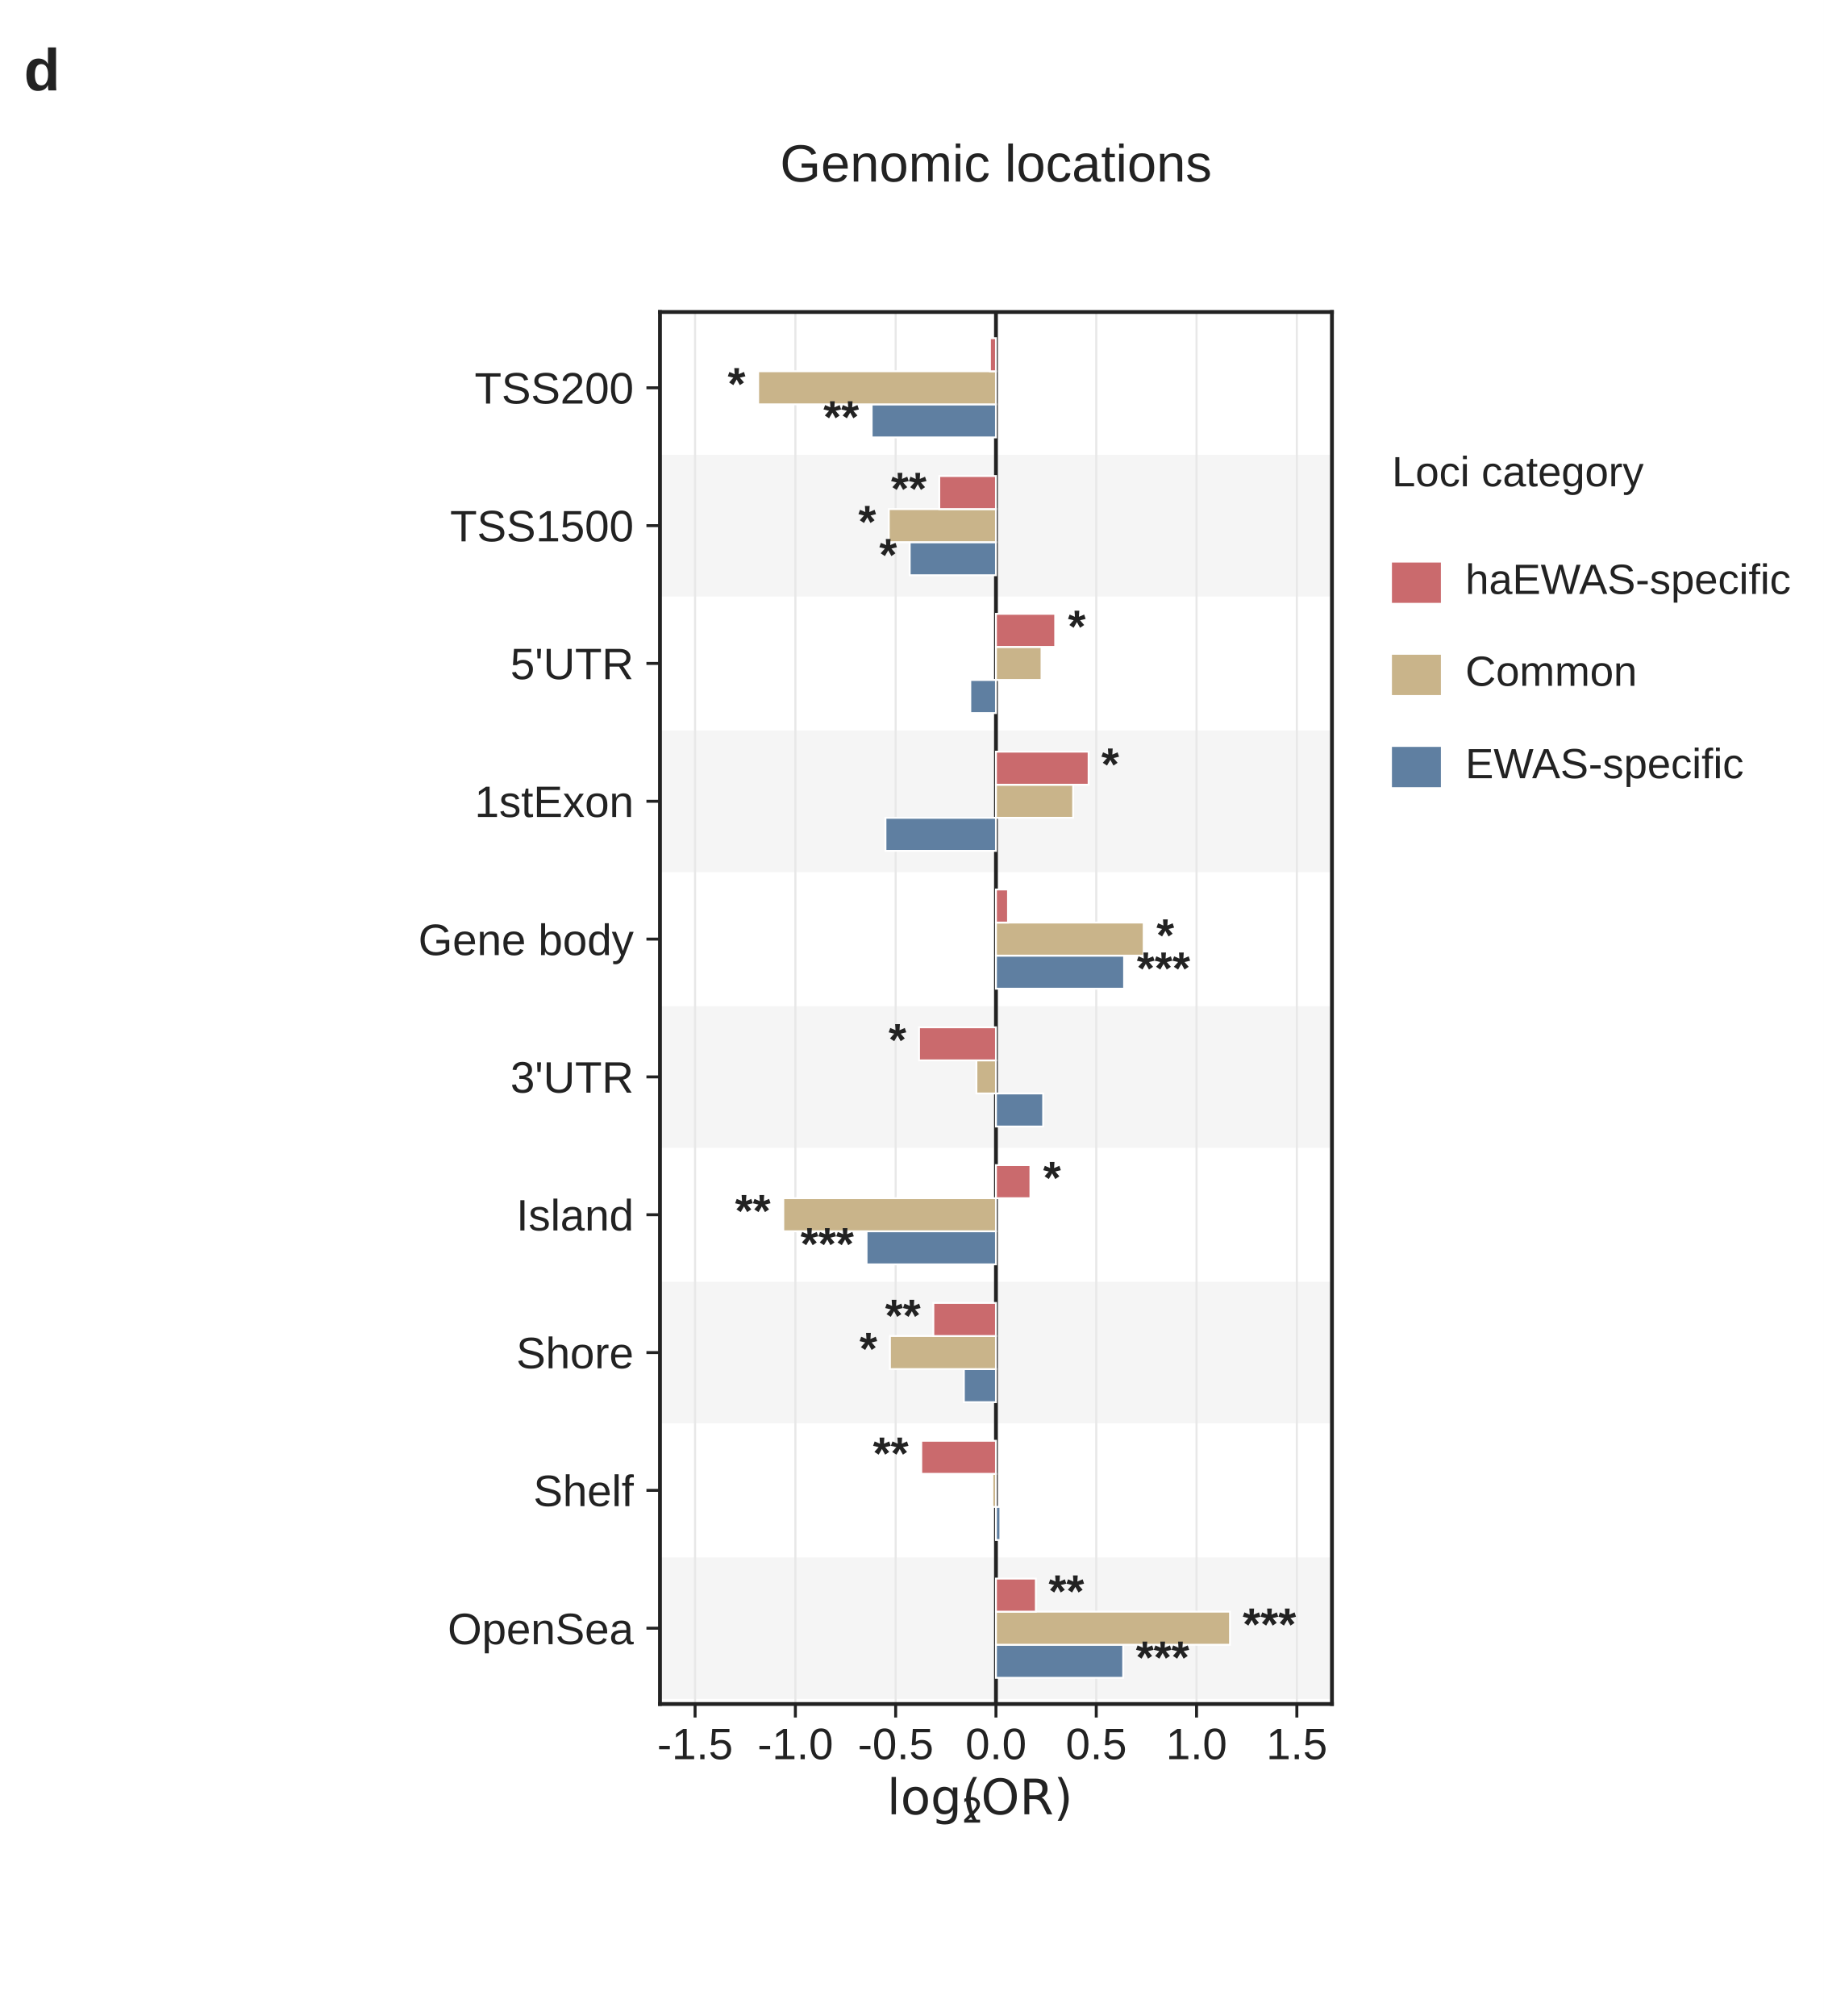
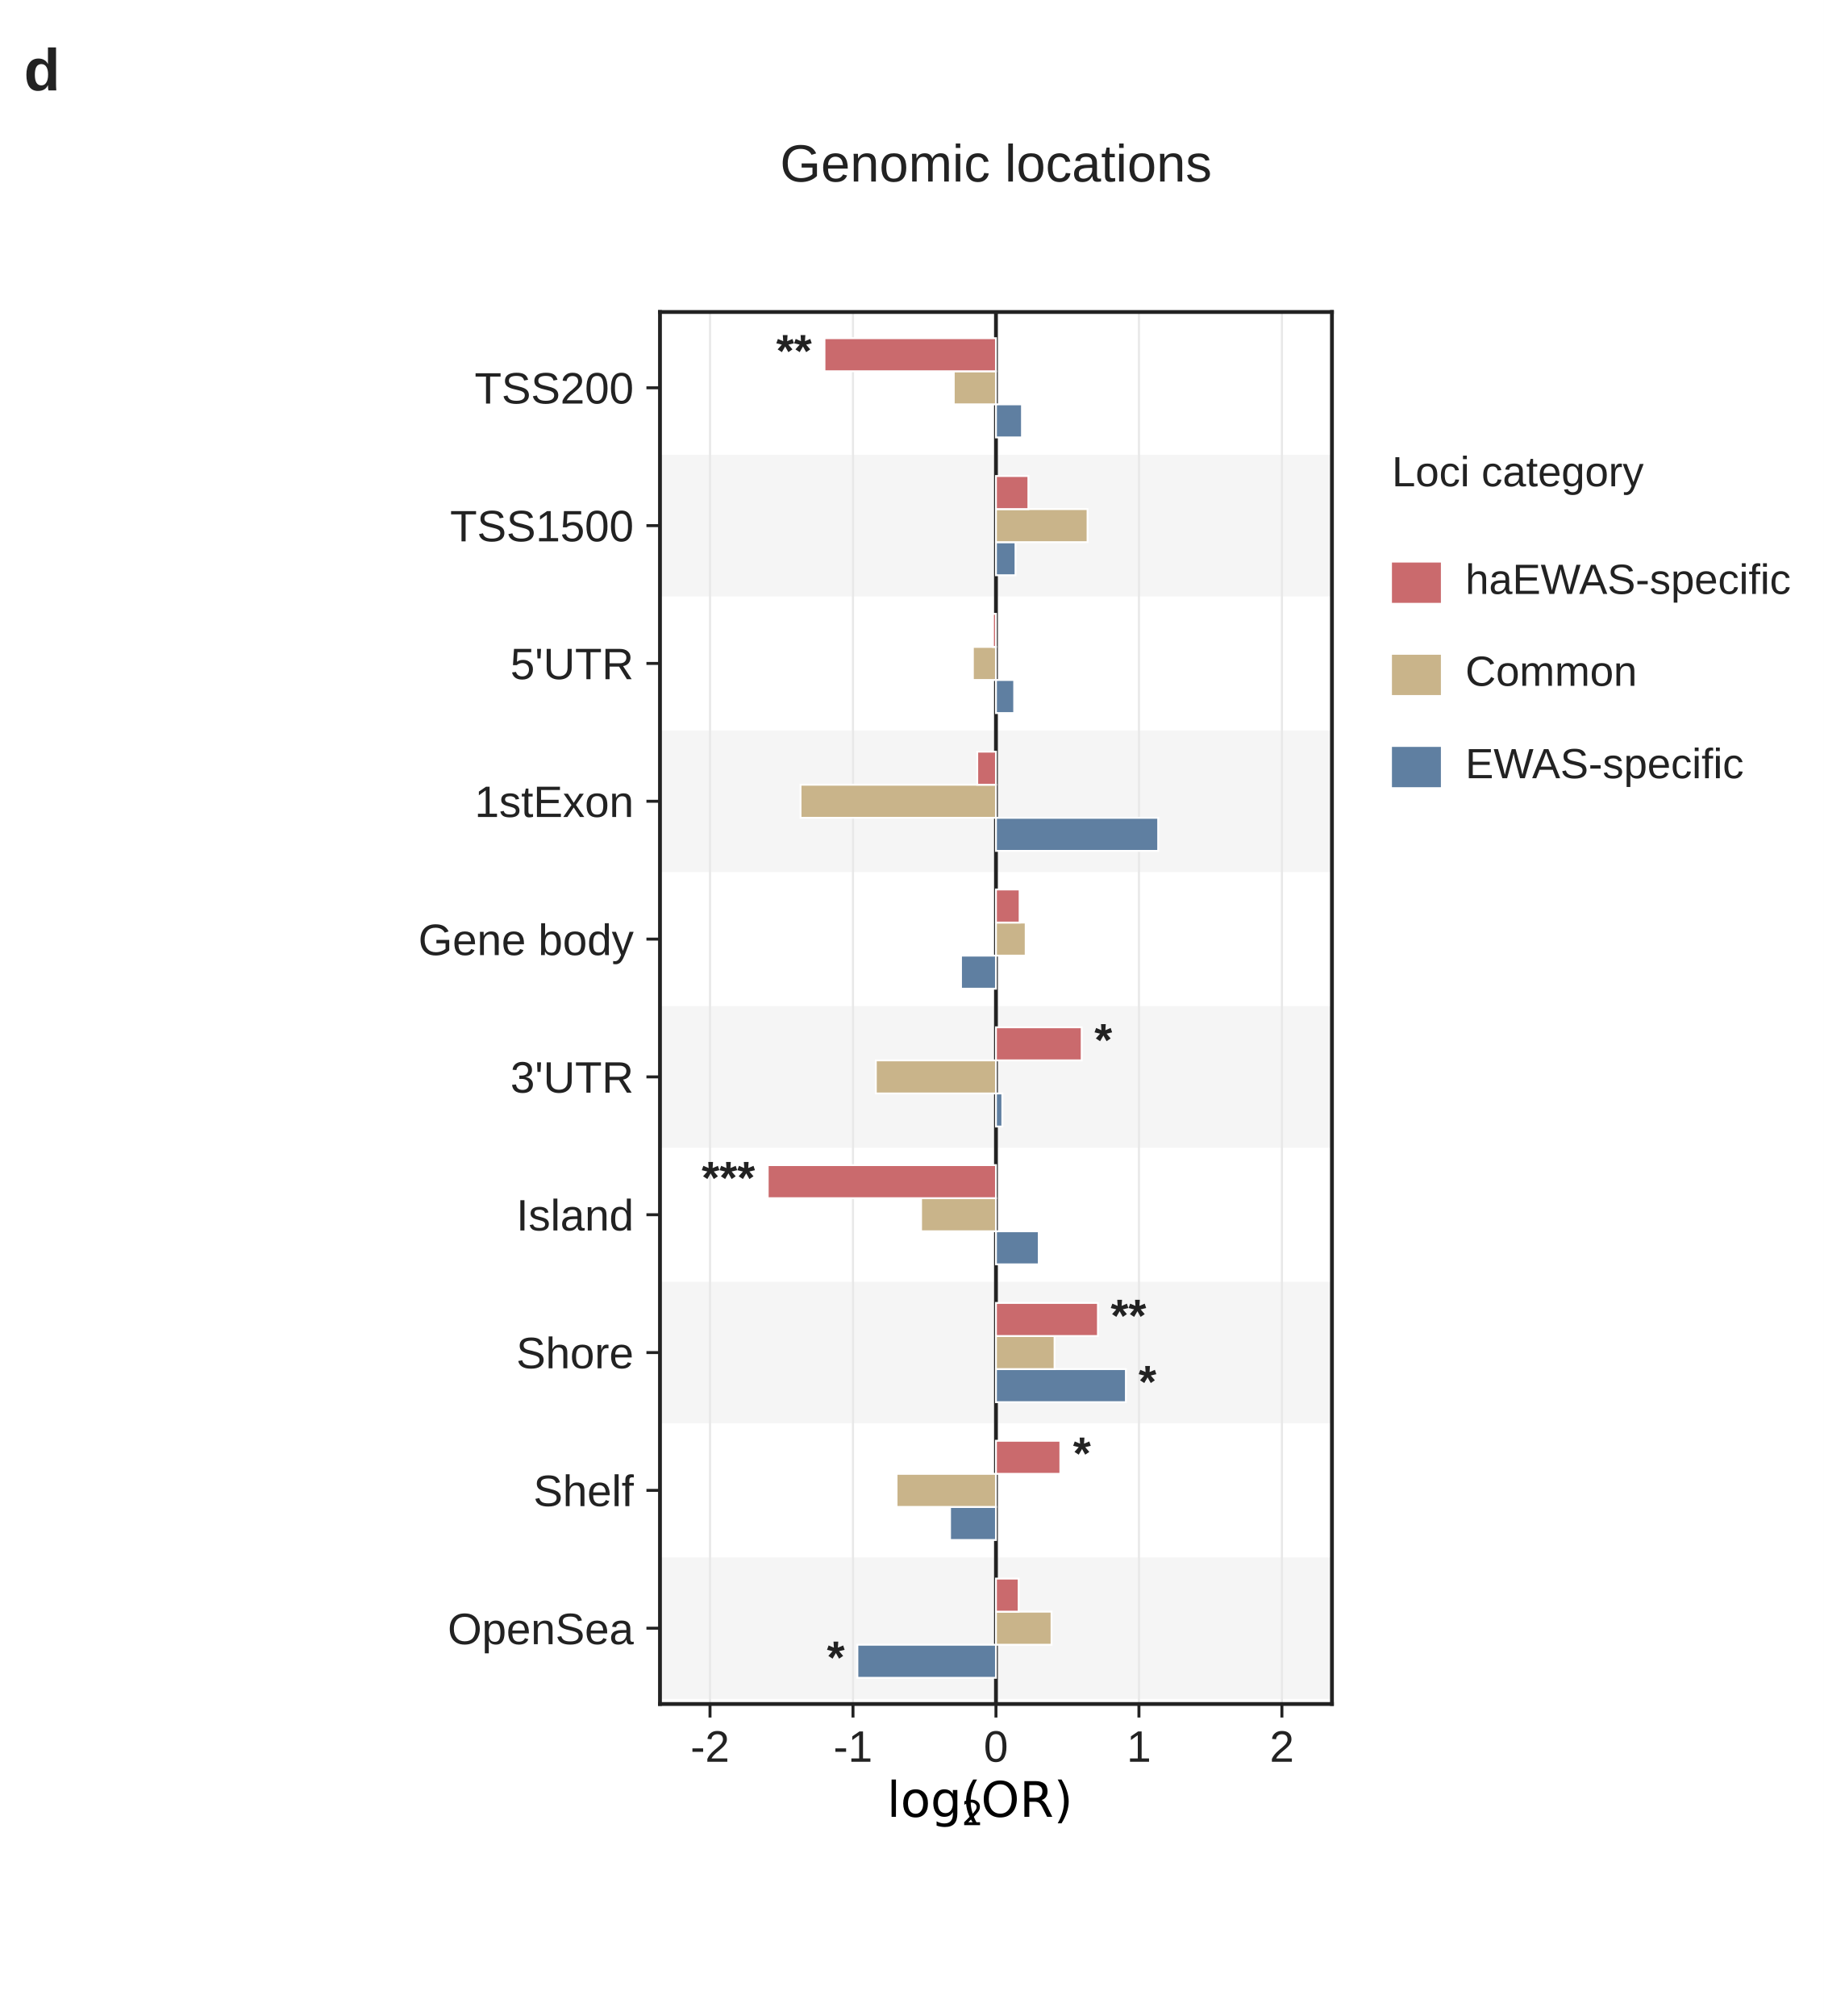
<svg xmlns="http://www.w3.org/2000/svg" xmlns:xlink="http://www.w3.org/1999/xlink" width="215.433pt" height="238.11pt" viewBox="0 0 215.433 238.11" version="1.1">
  <defs>
    <style type="text/css">*{stroke-linejoin: round; stroke-linecap: butt}</style>
  </defs>
  <g id="figure_1">
    <g id="patch_1">
      <path d="M 0 238.11  L 215.433 238.11  L 215.433 0  L 0 0  z " style="fill: #ffffff" />
    </g>
    <g id="axes_1">
      <g id="patch_2">
        <path d="M 77.953 201.26  L 157.323 201.26  L 157.323 36.85  L 77.953 36.85  z " style="fill: #ffffff" />
      </g>
      <g id="patch_3">
-         <path d="M 77.953 200.446  L 77.953 184.168  L 157.323 184.168  L 157.323 200.446  z " clip-path="url(#pc305885a13)" style="fill: #f5f5f5; stroke: #f5f5f5; stroke-width: 0.45; stroke-linejoin: miter" />
+         <path d="M 77.953 200.446  L 77.953 184.168  L 157.323 184.168  L 157.323 200.446  z " clip-path="url(#pab7e3acf5b)" style="fill: #f5f5f5; stroke: #f5f5f5; stroke-width: 0.45; stroke-linejoin: miter" />
      </g>
      <g id="patch_4">
-         <path d="M 77.953 167.89  L 77.953 151.611  L 157.323 151.611  L 157.323 167.89  z " clip-path="url(#pc305885a13)" style="fill: #f5f5f5; stroke: #f5f5f5; stroke-width: 0.45; stroke-linejoin: miter" />
+         <path d="M 77.953 167.89  L 77.953 151.611  L 157.323 151.611  L 157.323 167.89  z " clip-path="url(#pab7e3acf5b)" style="fill: #f5f5f5; stroke: #f5f5f5; stroke-width: 0.45; stroke-linejoin: miter" />
      </g>
      <g id="patch_5">
-         <path d="M 77.953 135.333  L 77.953 119.055  L 157.323 119.055  L 157.323 135.333  z " clip-path="url(#pc305885a13)" style="fill: #f5f5f5; stroke: #f5f5f5; stroke-width: 0.45; stroke-linejoin: miter" />
+         <path d="M 77.953 135.333  L 77.953 119.055  L 157.323 119.055  L 157.323 135.333  z " clip-path="url(#pab7e3acf5b)" style="fill: #f5f5f5; stroke: #f5f5f5; stroke-width: 0.45; stroke-linejoin: miter" />
      </g>
      <g id="patch_6">
-         <path d="M 77.953 102.777  L 77.953 86.499  L 157.323 86.499  L 157.323 102.777  z " clip-path="url(#pc305885a13)" style="fill: #f5f5f5; stroke: #f5f5f5; stroke-width: 0.45; stroke-linejoin: miter" />
+         <path d="M 77.953 102.777  L 77.953 86.499  L 157.323 86.499  L 157.323 102.777  z " clip-path="url(#pab7e3acf5b)" style="fill: #f5f5f5; stroke: #f5f5f5; stroke-width: 0.45; stroke-linejoin: miter" />
      </g>
      <g id="patch_7">
-         <path d="M 77.953 70.221  L 77.953 53.942  L 157.323 53.942  L 157.323 70.221  z " clip-path="url(#pc305885a13)" style="fill: #f5f5f5; stroke: #f5f5f5; stroke-width: 0.45; stroke-linejoin: miter" />
+         <path d="M 77.953 70.221  L 77.953 53.942  L 157.323 53.942  L 157.323 70.221  z " clip-path="url(#pab7e3acf5b)" style="fill: #f5f5f5; stroke: #f5f5f5; stroke-width: 0.45; stroke-linejoin: miter" />
      </g>
      <g id="matplotlib.axis_1">
        <g id="xtick_1">
          <g id="line2d_1">
-             <path d="M 82.099 201.26  L 82.099 36.85  " clip-path="url(#pc305885a13)" style="fill: none; stroke: #e8e8e8; stroke-width: 0.25; stroke-linecap: square" />
+             <path d="M 83.863 201.26  L 83.863 36.85  " clip-path="url(#pab7e3acf5b)" style="fill: none; stroke: #e8e8e8; stroke-width: 0.25; stroke-linecap: square" />
          </g>
          <g id="line2d_2">
            <defs>
-               <path id="mec954d61a9" d="M 0 0  L 0 1.6  " style="stroke: #222222; stroke-width: 0.35" />
+               <path id="m171a3be897" d="M 0 0  L 0 1.6  " style="stroke: #222222; stroke-width: 0.35" />
            </defs>
            <g>
-               <use xlink:href="#mec954d61a9" x="82.099" y="201.26" style="fill: #222222; stroke: #222222; stroke-width: 0.35" />
+               <use xlink:href="#m171a3be897" x="83.863" y="201.26" style="fill: #222222; stroke: #222222; stroke-width: 0.35" />
            </g>
          </g>
          <g id="text_1">
-             <text style="fill: #222222; font: 5.2px 'Arial', 'Helvetica', 'DejaVu Sans', 'Liberation Sans', sans-serif; text-anchor: middle" x="82.099" y="207.782" transform="rotate(-0 82.09895 207.7819)">-1.5</text>
+             <text style="fill: #222222; font: 5.2px 'Arial', 'Helvetica', 'DejaVu Sans', 'Liberation Sans', sans-serif; text-anchor: middle" x="83.863" y="208.082" transform="rotate(-0 83.86329 208.0819)">-2</text>
          </g>
        </g>
        <g id="xtick_2">
          <g id="line2d_3">
-             <path d="M 93.945 201.26  L 93.945 36.85  " clip-path="url(#pc305885a13)" style="fill: none; stroke: #e8e8e8; stroke-width: 0.25; stroke-linecap: square" />
+             <path d="M 100.751 201.26  L 100.751 36.85  " clip-path="url(#pab7e3acf5b)" style="fill: none; stroke: #e8e8e8; stroke-width: 0.25; stroke-linecap: square" />
          </g>
          <g id="line2d_4">
            <g>
-               <use xlink:href="#mec954d61a9" x="93.945" y="201.26" style="fill: #222222; stroke: #222222; stroke-width: 0.35" />
+               <use xlink:href="#m171a3be897" x="100.751" y="201.26" style="fill: #222222; stroke: #222222; stroke-width: 0.35" />
            </g>
          </g>
          <g id="text_2">
-             <text style="fill: #222222; font: 5.2px 'Arial', 'Helvetica', 'DejaVu Sans', 'Liberation Sans', sans-serif; text-anchor: middle" x="93.945" y="207.782" transform="rotate(-0 93.94523 207.7819)">-1.0</text>
+             <text style="fill: #222222; font: 5.2px 'Arial', 'Helvetica', 'DejaVu Sans', 'Liberation Sans', sans-serif; text-anchor: middle" x="100.751" y="208.082" transform="rotate(-0 100.7505 208.0819)">-1</text>
          </g>
        </g>
        <g id="xtick_3">
          <g id="line2d_5">
-             <path d="M 105.792 201.26  L 105.792 36.85  " clip-path="url(#pc305885a13)" style="fill: none; stroke: #e8e8e8; stroke-width: 0.25; stroke-linecap: square" />
+             <path d="M 117.638 201.26  L 117.638 36.85  " clip-path="url(#pab7e3acf5b)" style="fill: none; stroke: #e8e8e8; stroke-width: 0.25; stroke-linecap: square" />
          </g>
          <g id="line2d_6">
            <g>
-               <use xlink:href="#mec954d61a9" x="105.792" y="201.26" style="fill: #222222; stroke: #222222; stroke-width: 0.35" />
+               <use xlink:href="#m171a3be897" x="117.638" y="201.26" style="fill: #222222; stroke: #222222; stroke-width: 0.35" />
            </g>
          </g>
          <g id="text_3">
-             <text style="fill: #222222; font: 5.2px 'Arial', 'Helvetica', 'DejaVu Sans', 'Liberation Sans', sans-serif; text-anchor: middle" x="105.792" y="207.782" transform="rotate(-0 105.7915 207.7819)">-0.5</text>
+             <text style="fill: #222222; font: 5.2px 'Arial', 'Helvetica', 'DejaVu Sans', 'Liberation Sans', sans-serif; text-anchor: middle" x="117.638" y="208.082" transform="rotate(-0 117.6378 208.0819)">0</text>
          </g>
        </g>
        <g id="xtick_4">
          <g id="line2d_7">
-             <path d="M 117.638 201.26  L 117.638 36.85  " clip-path="url(#pc305885a13)" style="fill: none; stroke: #e8e8e8; stroke-width: 0.25; stroke-linecap: square" />
+             <path d="M 134.525 201.26  L 134.525 36.85  " clip-path="url(#pab7e3acf5b)" style="fill: none; stroke: #e8e8e8; stroke-width: 0.25; stroke-linecap: square" />
          </g>
          <g id="line2d_8">
            <g>
-               <use xlink:href="#mec954d61a9" x="117.638" y="201.26" style="fill: #222222; stroke: #222222; stroke-width: 0.35" />
+               <use xlink:href="#m171a3be897" x="134.525" y="201.26" style="fill: #222222; stroke: #222222; stroke-width: 0.35" />
            </g>
          </g>
          <g id="text_4">
-             <text style="fill: #222222; font: 5.2px 'Arial', 'Helvetica', 'DejaVu Sans', 'Liberation Sans', sans-serif; text-anchor: middle" x="117.638" y="207.782" transform="rotate(-0 117.6378 207.7819)">0.0</text>
+             <text style="fill: #222222; font: 5.2px 'Arial', 'Helvetica', 'DejaVu Sans', 'Liberation Sans', sans-serif; text-anchor: middle" x="134.525" y="208.082" transform="rotate(-0 134.525 208.0819)">1</text>
          </g>
        </g>
        <g id="xtick_5">
          <g id="line2d_9">
-             <path d="M 129.484 201.26  L 129.484 36.85  " clip-path="url(#pc305885a13)" style="fill: none; stroke: #e8e8e8; stroke-width: 0.25; stroke-linecap: square" />
+             <path d="M 151.412 201.26  L 151.412 36.85  " clip-path="url(#pab7e3acf5b)" style="fill: none; stroke: #e8e8e8; stroke-width: 0.25; stroke-linecap: square" />
          </g>
          <g id="line2d_10">
            <g>
-               <use xlink:href="#mec954d61a9" x="129.484" y="201.26" style="fill: #222222; stroke: #222222; stroke-width: 0.35" />
+               <use xlink:href="#m171a3be897" x="151.412" y="201.26" style="fill: #222222; stroke: #222222; stroke-width: 0.35" />
            </g>
          </g>
          <g id="text_5">
-             <text style="fill: #222222; font: 5.2px 'Arial', 'Helvetica', 'DejaVu Sans', 'Liberation Sans', sans-serif; text-anchor: middle" x="129.484" y="207.782" transform="rotate(-0 129.4841 207.7819)">0.5</text>
-           </g>
-         </g>
-         <g id="xtick_6">
-           <g id="line2d_11">
-             <path d="M 141.33 201.26  L 141.33 36.85  " clip-path="url(#pc305885a13)" style="fill: none; stroke: #e8e8e8; stroke-width: 0.25; stroke-linecap: square" />
-           </g>
-           <g id="line2d_12">
-             <g>
-               <use xlink:href="#mec954d61a9" x="141.33" y="201.26" style="fill: #222222; stroke: #222222; stroke-width: 0.35" />
-             </g>
-           </g>
-           <g id="text_6">
-             <text style="fill: #222222; font: 5.2px 'Arial', 'Helvetica', 'DejaVu Sans', 'Liberation Sans', sans-serif; text-anchor: middle" x="141.33" y="207.782" transform="rotate(-0 141.3304 207.7819)">1.0</text>
-           </g>
-         </g>
-         <g id="xtick_7">
-           <g id="line2d_13">
-             <path d="M 153.177 201.26  L 153.177 36.85  " clip-path="url(#pc305885a13)" style="fill: none; stroke: #e8e8e8; stroke-width: 0.25; stroke-linecap: square" />
-           </g>
-           <g id="line2d_14">
-             <g>
-               <use xlink:href="#mec954d61a9" x="153.177" y="201.26" style="fill: #222222; stroke: #222222; stroke-width: 0.35" />
-             </g>
-           </g>
-           <g id="text_7">
-             <text style="fill: #222222; font: 5.2px 'Arial', 'Helvetica', 'DejaVu Sans', 'Liberation Sans', sans-serif; text-anchor: middle" x="153.177" y="207.782" transform="rotate(-0 153.1766 207.7819)">1.5</text>
-           </g>
-         </g>
-         <g id="text_8">
-           <g style="fill: #222222" transform="translate(104.7618 214.7234)">
+             <text style="fill: #222222; font: 5.2px 'Arial', 'Helvetica', 'DejaVu Sans', 'Liberation Sans', sans-serif; text-anchor: middle" x="151.412" y="208.082" transform="rotate(-0 151.4123 208.0819)">2</text>
+           </g>
+         </g>
+         <g id="text_6">
+           <g transform="translate(104.7618 215.0234)">
            <text>
              <tspan style="font: 5.8px 'DejaVu Sans'" x="0 1.598 5.115 12.481 14.725 19.25 23.246" y="-0.438">log(OR)</tspan>
              <tspan style="font: 4.06px 'DejaVu Sans'" x="8.823" y="0.547">2</tspan>
            </text>
          </g>
        </g>
      </g>
      <g id="matplotlib.axis_2">
        <g id="ytick_1">
+           <g id="line2d_11">
+             <defs>
+               <path id="m33923a1a2a" d="M 0 0  L -1.6 0  " style="stroke: #222222; stroke-width: 0.35" />
+             </defs>
+             <g>
+               <use xlink:href="#m33923a1a2a" x="77.953" y="192.307" style="fill: #222222; stroke: #222222; stroke-width: 0.35" />
+             </g>
+           </g>
+           <g id="text_7">
+             <text style="fill: #222222; font: 5.2px 'Arial', 'Helvetica', 'DejaVu Sans', 'Liberation Sans', sans-serif; text-anchor: end" x="74.853" y="194.201" transform="rotate(-0 74.85276 194.2012)">OpenSea</text>
+           </g>
+         </g>
+         <g id="ytick_2">
+           <g id="line2d_12">
+             <g>
+               <use xlink:href="#m33923a1a2a" x="77.953" y="176.029" style="fill: #222222; stroke: #222222; stroke-width: 0.35" />
+             </g>
+           </g>
+           <g id="text_8">
+             <text style="fill: #222222; font: 5.2px 'Arial', 'Helvetica', 'DejaVu Sans', 'Liberation Sans', sans-serif; text-anchor: end" x="74.853" y="177.89" transform="rotate(-0 74.85276 177.8897)">Shelf</text>
+           </g>
+         </g>
+         <g id="ytick_3">
+           <g id="line2d_13">
+             <g>
+               <use xlink:href="#m33923a1a2a" x="77.953" y="159.751" style="fill: #222222; stroke: #222222; stroke-width: 0.35" />
+             </g>
+           </g>
+           <g id="text_9">
+             <text style="fill: #222222; font: 5.2px 'Arial', 'Helvetica', 'DejaVu Sans', 'Liberation Sans', sans-serif; text-anchor: end" x="74.853" y="161.612" transform="rotate(-0 74.85276 161.6116)">Shore</text>
+           </g>
+         </g>
+         <g id="ytick_4">
+           <g id="line2d_14">
+             <g>
+               <use xlink:href="#m33923a1a2a" x="77.953" y="143.472" style="fill: #222222; stroke: #222222; stroke-width: 0.35" />
+             </g>
+           </g>
+           <g id="text_10">
+             <text style="fill: #222222; font: 5.2px 'Arial', 'Helvetica', 'DejaVu Sans', 'Liberation Sans', sans-serif; text-anchor: end" x="74.853" y="145.333" transform="rotate(-0 74.85276 145.3334)">Island</text>
+           </g>
+         </g>
+         <g id="ytick_5">
          <g id="line2d_15">
-             <defs>
-               <path id="mee34d99e21" d="M 0 0  L -1.6 0  " style="stroke: #222222; stroke-width: 0.35" />
-             </defs>
-             <g>
-               <use xlink:href="#mee34d99e21" x="77.953" y="192.307" style="fill: #222222; stroke: #222222; stroke-width: 0.35" />
-             </g>
-           </g>
-           <g id="text_9">
-             <text style="fill: #222222; font: 5.2px 'Arial', 'Helvetica', 'DejaVu Sans', 'Liberation Sans', sans-serif; text-anchor: end" x="74.853" y="194.201" transform="rotate(-0 74.85276 194.2012)">OpenSea</text>
-           </g>
-         </g>
-         <g id="ytick_2">
+             <g>
+               <use xlink:href="#m33923a1a2a" x="77.953" y="127.194" style="fill: #222222; stroke: #222222; stroke-width: 0.35" />
+             </g>
+           </g>
+           <g id="text_11">
+             <text style="fill: #222222; font: 5.2px 'Arial', 'Helvetica', 'DejaVu Sans', 'Liberation Sans', sans-serif; text-anchor: end" x="74.853" y="129.055" transform="rotate(-0 74.85276 129.0552)">3'UTR</text>
+           </g>
+         </g>
+         <g id="ytick_6">
          <g id="line2d_16">
            <g>
-               <use xlink:href="#mee34d99e21" x="77.953" y="176.029" style="fill: #222222; stroke: #222222; stroke-width: 0.35" />
-             </g>
-           </g>
-           <g id="text_10">
-             <text style="fill: #222222; font: 5.2px 'Arial', 'Helvetica', 'DejaVu Sans', 'Liberation Sans', sans-serif; text-anchor: end" x="74.853" y="177.89" transform="rotate(-0 74.85276 177.8897)">Shelf</text>
-           </g>
-         </g>
-         <g id="ytick_3">
+               <use xlink:href="#m33923a1a2a" x="77.953" y="110.916" style="fill: #222222; stroke: #222222; stroke-width: 0.35" />
+             </g>
+           </g>
+           <g id="text_12">
+             <text style="fill: #222222; font: 5.2px 'Arial', 'Helvetica', 'DejaVu Sans', 'Liberation Sans', sans-serif; text-anchor: end" x="74.853" y="112.809" transform="rotate(-0 74.85276 112.8088)">Gene body</text>
+           </g>
+         </g>
+         <g id="ytick_7">
          <g id="line2d_17">
            <g>
-               <use xlink:href="#mee34d99e21" x="77.953" y="159.751" style="fill: #222222; stroke: #222222; stroke-width: 0.35" />
-             </g>
-           </g>
-           <g id="text_11">
-             <text style="fill: #222222; font: 5.2px 'Arial', 'Helvetica', 'DejaVu Sans', 'Liberation Sans', sans-serif; text-anchor: end" x="74.853" y="161.612" transform="rotate(-0 74.85276 161.6116)">Shore</text>
-           </g>
-         </g>
-         <g id="ytick_4">
+               <use xlink:href="#m33923a1a2a" x="77.953" y="94.638" style="fill: #222222; stroke: #222222; stroke-width: 0.35" />
+             </g>
+           </g>
+           <g id="text_13">
+             <text style="fill: #222222; font: 5.2px 'Arial', 'Helvetica', 'DejaVu Sans', 'Liberation Sans', sans-serif; text-anchor: end" x="74.853" y="96.499" transform="rotate(-0 74.85276 96.4989)">1stExon</text>
+           </g>
+         </g>
+         <g id="ytick_8">
          <g id="line2d_18">
            <g>
-               <use xlink:href="#mee34d99e21" x="77.953" y="143.472" style="fill: #222222; stroke: #222222; stroke-width: 0.35" />
-             </g>
-           </g>
-           <g id="text_12">
-             <text style="fill: #222222; font: 5.2px 'Arial', 'Helvetica', 'DejaVu Sans', 'Liberation Sans', sans-serif; text-anchor: end" x="74.853" y="145.333" transform="rotate(-0 74.85276 145.3334)">Island</text>
-           </g>
-         </g>
-         <g id="ytick_5">
+               <use xlink:href="#m33923a1a2a" x="77.953" y="78.36" style="fill: #222222; stroke: #222222; stroke-width: 0.35" />
+             </g>
+           </g>
+           <g id="text_14">
+             <text style="fill: #222222; font: 5.2px 'Arial', 'Helvetica', 'DejaVu Sans', 'Liberation Sans', sans-serif; text-anchor: end" x="74.853" y="80.221" transform="rotate(-0 74.85276 80.22074)">5'UTR</text>
+           </g>
+         </g>
+         <g id="ytick_9">
          <g id="line2d_19">
            <g>
-               <use xlink:href="#mee34d99e21" x="77.953" y="127.194" style="fill: #222222; stroke: #222222; stroke-width: 0.35" />
-             </g>
-           </g>
-           <g id="text_13">
-             <text style="fill: #222222; font: 5.2px 'Arial', 'Helvetica', 'DejaVu Sans', 'Liberation Sans', sans-serif; text-anchor: end" x="74.853" y="129.055" transform="rotate(-0 74.85276 129.0552)">3'UTR</text>
-           </g>
-         </g>
-         <g id="ytick_6">
+               <use xlink:href="#m33923a1a2a" x="77.953" y="62.082" style="fill: #222222; stroke: #222222; stroke-width: 0.35" />
+             </g>
+           </g>
+           <g id="text_15">
+             <text style="fill: #222222; font: 5.2px 'Arial', 'Helvetica', 'DejaVu Sans', 'Liberation Sans', sans-serif; text-anchor: end" x="74.853" y="63.943" transform="rotate(-0 74.85276 63.94258)">TSS1500</text>
+           </g>
+         </g>
+         <g id="ytick_10">
          <g id="line2d_20">
            <g>
-               <use xlink:href="#mee34d99e21" x="77.953" y="110.916" style="fill: #222222; stroke: #222222; stroke-width: 0.35" />
-             </g>
-           </g>
-           <g id="text_14">
-             <text style="fill: #222222; font: 5.2px 'Arial', 'Helvetica', 'DejaVu Sans', 'Liberation Sans', sans-serif; text-anchor: end" x="74.853" y="112.809" transform="rotate(-0 74.85276 112.8088)">Gene body</text>
-           </g>
-         </g>
-         <g id="ytick_7">
-           <g id="line2d_21">
-             <g>
-               <use xlink:href="#mee34d99e21" x="77.953" y="94.638" style="fill: #222222; stroke: #222222; stroke-width: 0.35" />
-             </g>
-           </g>
-           <g id="text_15">
-             <text style="fill: #222222; font: 5.2px 'Arial', 'Helvetica', 'DejaVu Sans', 'Liberation Sans', sans-serif; text-anchor: end" x="74.853" y="96.499" transform="rotate(-0 74.85276 96.4989)">1stExon</text>
-           </g>
-         </g>
-         <g id="ytick_8">
-           <g id="line2d_22">
-             <g>
-               <use xlink:href="#mee34d99e21" x="77.953" y="78.36" style="fill: #222222; stroke: #222222; stroke-width: 0.35" />
+               <use xlink:href="#m33923a1a2a" x="77.953" y="45.803" style="fill: #222222; stroke: #222222; stroke-width: 0.35" />
            </g>
          </g>
          <g id="text_16">
-             <text style="fill: #222222; font: 5.2px 'Arial', 'Helvetica', 'DejaVu Sans', 'Liberation Sans', sans-serif; text-anchor: end" x="74.853" y="80.221" transform="rotate(-0 74.85276 80.22074)">5'UTR</text>
-           </g>
-         </g>
-         <g id="ytick_9">
-           <g id="line2d_23">
-             <g>
-               <use xlink:href="#mee34d99e21" x="77.953" y="62.082" style="fill: #222222; stroke: #222222; stroke-width: 0.35" />
-             </g>
-           </g>
-           <g id="text_17">
-             <text style="fill: #222222; font: 5.2px 'Arial', 'Helvetica', 'DejaVu Sans', 'Liberation Sans', sans-serif; text-anchor: end" x="74.853" y="63.943" transform="rotate(-0 74.85276 63.94258)">TSS1500</text>
-           </g>
-         </g>
-         <g id="ytick_10">
-           <g id="line2d_24">
-             <g>
-               <use xlink:href="#mee34d99e21" x="77.953" y="45.803" style="fill: #222222; stroke: #222222; stroke-width: 0.35" />
-             </g>
-           </g>
-           <g id="text_18">
            <text style="fill: #222222; font: 5.2px 'Arial', 'Helvetica', 'DejaVu Sans', 'Liberation Sans', sans-serif; text-anchor: end" x="74.853" y="47.664" transform="rotate(-0 74.85276 47.66441)">TSS200</text>
          </g>
        </g>
      </g>
-       <g id="line2d_25">
-         <path d="M 117.638 201.26  L 117.638 36.85  " clip-path="url(#pc305885a13)" style="fill: none; stroke: #222222; stroke-width: 0.45; stroke-linecap: square" />
+       <g id="line2d_21">
+         <path d="M 117.638 201.26  L 117.638 36.85  " clip-path="url(#pab7e3acf5b)" style="fill: none; stroke: #222222; stroke-width: 0.45; stroke-linecap: square" />
      </g>
      <g id="patch_8">
        <path d="M 77.953 201.26  L 77.953 36.85  " style="fill: none; stroke: #222222; stroke-width: 0.45; stroke-linejoin: miter; stroke-linecap: square" />
      </g>
      <g id="patch_9">
        <path d="M 157.323 201.26  L 157.323 36.85  " style="fill: none; stroke: #222222; stroke-width: 0.45; stroke-linejoin: miter; stroke-linecap: square" />
      </g>
      <g id="patch_10">
        <path d="M 77.953 201.26  L 157.323 201.26  " style="fill: none; stroke: #222222; stroke-width: 0.45; stroke-linejoin: miter; stroke-linecap: square" />
      </g>
      <g id="patch_11">
        <path d="M 77.953 36.85  L 157.323 36.85  " style="fill: none; stroke: #222222; stroke-width: 0.45; stroke-linejoin: miter; stroke-linecap: square" />
      </g>
      <g id="patch_12">
-         <path d="M 117.638 198.167  L 132.665 198.167  L 132.665 194.26  L 117.638 194.26  z " clip-path="url(#pc305885a13)" style="fill: #5f7fa1; stroke: #ffffff; stroke-width: 0.22; stroke-linejoin: miter" />
+         <path d="M 117.638 198.167  L 101.269 198.167  L 101.269 194.26  L 117.638 194.26  z " clip-path="url(#pab7e3acf5b)" style="fill: #5f7fa1; stroke: #ffffff; stroke-width: 0.22; stroke-linejoin: miter" />
      </g>
      <g id="patch_13">
-         <path d="M 117.638 181.889  L 118.157 181.889  L 118.157 177.982  L 117.638 177.982  z " clip-path="url(#pc305885a13)" style="fill: #5f7fa1; stroke: #ffffff; stroke-width: 0.22; stroke-linejoin: miter" />
+         <path d="M 117.638 181.889  L 112.214 181.889  L 112.214 177.982  L 117.638 177.982  z " clip-path="url(#pab7e3acf5b)" style="fill: #5f7fa1; stroke: #ffffff; stroke-width: 0.22; stroke-linejoin: miter" />
      </g>
      <g id="patch_14">
-         <path d="M 117.638 165.611  L 113.848 165.611  L 113.848 161.704  L 117.638 161.704  z " clip-path="url(#pc305885a13)" style="fill: #5f7fa1; stroke: #ffffff; stroke-width: 0.22; stroke-linejoin: miter" />
+         <path d="M 117.638 165.611  L 132.983 165.611  L 132.983 161.704  L 117.638 161.704  z " clip-path="url(#pab7e3acf5b)" style="fill: #5f7fa1; stroke: #ffffff; stroke-width: 0.22; stroke-linejoin: miter" />
      </g>
      <g id="patch_15">
-         <path d="M 117.638 149.333  L 102.354 149.333  L 102.354 145.426  L 117.638 145.426  z " clip-path="url(#pc305885a13)" style="fill: #5f7fa1; stroke: #ffffff; stroke-width: 0.22; stroke-linejoin: miter" />
+         <path d="M 117.638 149.333  L 122.695 149.333  L 122.695 145.426  L 117.638 145.426  z " clip-path="url(#pab7e3acf5b)" style="fill: #5f7fa1; stroke: #ffffff; stroke-width: 0.22; stroke-linejoin: miter" />
      </g>
      <g id="patch_16">
-         <path d="M 117.638 133.054  L 123.211 133.054  L 123.211 129.148  L 117.638 129.148  z " clip-path="url(#pc305885a13)" style="fill: #5f7fa1; stroke: #ffffff; stroke-width: 0.22; stroke-linejoin: miter" />
+         <path d="M 117.638 133.054  L 118.391 133.054  L 118.391 129.148  L 117.638 129.148  z " clip-path="url(#pab7e3acf5b)" style="fill: #5f7fa1; stroke: #ffffff; stroke-width: 0.22; stroke-linejoin: miter" />
      </g>
      <g id="patch_17">
-         <path d="M 117.638 116.776  L 132.772 116.776  L 132.772 112.869  L 117.638 112.869  z " clip-path="url(#pc305885a13)" style="fill: #5f7fa1; stroke: #ffffff; stroke-width: 0.22; stroke-linejoin: miter" />
+         <path d="M 117.638 116.776  L 113.51 116.776  L 113.51 112.869  L 117.638 112.869  z " clip-path="url(#pab7e3acf5b)" style="fill: #5f7fa1; stroke: #ffffff; stroke-width: 0.22; stroke-linejoin: miter" />
      </g>
      <g id="patch_18">
-         <path d="M 117.638 100.498  L 104.588 100.498  L 104.588 96.591  L 117.638 96.591  z " clip-path="url(#pc305885a13)" style="fill: #5f7fa1; stroke: #ffffff; stroke-width: 0.22; stroke-linejoin: miter" />
+         <path d="M 117.638 100.498  L 136.8 100.498  L 136.8 96.591  L 117.638 96.591  z " clip-path="url(#pab7e3acf5b)" style="fill: #5f7fa1; stroke: #ffffff; stroke-width: 0.22; stroke-linejoin: miter" />
      </g>
      <g id="patch_19">
-         <path d="M 117.638 84.22  L 114.608 84.22  L 114.608 80.313  L 117.638 80.313  z " clip-path="url(#pc305885a13)" style="fill: #5f7fa1; stroke: #ffffff; stroke-width: 0.22; stroke-linejoin: miter" />
+         <path d="M 117.638 84.22  L 119.791 84.22  L 119.791 80.313  L 117.638 80.313  z " clip-path="url(#pab7e3acf5b)" style="fill: #5f7fa1; stroke: #ffffff; stroke-width: 0.22; stroke-linejoin: miter" />
      </g>
      <g id="patch_20">
-         <path d="M 117.638 67.942  L 107.45 67.942  L 107.45 64.035  L 117.638 64.035  z " clip-path="url(#pc305885a13)" style="fill: #5f7fa1; stroke: #ffffff; stroke-width: 0.22; stroke-linejoin: miter" />
+         <path d="M 117.638 67.942  L 119.947 67.942  L 119.947 64.035  L 117.638 64.035  z " clip-path="url(#pab7e3acf5b)" style="fill: #5f7fa1; stroke: #ffffff; stroke-width: 0.22; stroke-linejoin: miter" />
      </g>
      <g id="patch_21">
-         <path d="M 117.638 51.664  L 102.956 51.664  L 102.956 47.757  L 117.638 47.757  z " clip-path="url(#pc305885a13)" style="fill: #5f7fa1; stroke: #ffffff; stroke-width: 0.22; stroke-linejoin: miter" />
+         <path d="M 117.638 51.664  L 120.71 51.664  L 120.71 47.757  L 117.638 47.757  z " clip-path="url(#pab7e3acf5b)" style="fill: #5f7fa1; stroke: #ffffff; stroke-width: 0.22; stroke-linejoin: miter" />
      </g>
      <g id="patch_22">
-         <path d="M 117.638 194.26  L 145.283 194.26  L 145.283 190.353  L 117.638 190.353  z " clip-path="url(#pc305885a13)" style="fill: #c9b48a; stroke: #ffffff; stroke-width: 0.22; stroke-linejoin: miter" />
+         <path d="M 117.638 194.26  L 124.201 194.26  L 124.201 190.353  L 117.638 190.353  z " clip-path="url(#pab7e3acf5b)" style="fill: #c9b48a; stroke: #ffffff; stroke-width: 0.22; stroke-linejoin: miter" />
      </g>
      <g id="patch_23">
-         <path d="M 117.638 177.982  L 117.219 177.982  L 117.219 174.075  L 117.638 174.075  z " clip-path="url(#pc305885a13)" style="fill: #c9b48a; stroke: #ffffff; stroke-width: 0.22; stroke-linejoin: miter" />
+         <path d="M 117.638 177.982  L 105.896 177.982  L 105.896 174.075  L 117.638 174.075  z " clip-path="url(#pab7e3acf5b)" style="fill: #c9b48a; stroke: #ffffff; stroke-width: 0.22; stroke-linejoin: miter" />
      </g>
      <g id="patch_24">
-         <path d="M 117.638 161.704  L 105.117 161.704  L 105.117 157.797  L 117.638 157.797  z " clip-path="url(#pc305885a13)" style="fill: #c9b48a; stroke: #ffffff; stroke-width: 0.22; stroke-linejoin: miter" />
+         <path d="M 117.638 161.704  L 124.559 161.704  L 124.559 157.797  L 117.638 157.797  z " clip-path="url(#pab7e3acf5b)" style="fill: #c9b48a; stroke: #ffffff; stroke-width: 0.22; stroke-linejoin: miter" />
      </g>
      <g id="patch_25">
-         <path d="M 117.638 145.426  L 92.518 145.426  L 92.518 141.519  L 117.638 141.519  z " clip-path="url(#pc305885a13)" style="fill: #c9b48a; stroke: #ffffff; stroke-width: 0.22; stroke-linejoin: miter" />
+         <path d="M 117.638 145.426  L 108.793 145.426  L 108.793 141.519  L 117.638 141.519  z " clip-path="url(#pab7e3acf5b)" style="fill: #c9b48a; stroke: #ffffff; stroke-width: 0.22; stroke-linejoin: miter" />
      </g>
      <g id="patch_26">
-         <path d="M 117.638 129.148  L 115.329 129.148  L 115.329 125.241  L 117.638 125.241  z " clip-path="url(#pc305885a13)" style="fill: #c9b48a; stroke: #ffffff; stroke-width: 0.22; stroke-linejoin: miter" />
+         <path d="M 117.638 129.148  L 103.448 129.148  L 103.448 125.241  L 117.638 125.241  z " clip-path="url(#pab7e3acf5b)" style="fill: #c9b48a; stroke: #ffffff; stroke-width: 0.22; stroke-linejoin: miter" />
      </g>
      <g id="patch_27">
-         <path d="M 117.638 112.869  L 135.087 112.869  L 135.087 108.963  L 117.638 108.963  z " clip-path="url(#pc305885a13)" style="fill: #c9b48a; stroke: #ffffff; stroke-width: 0.22; stroke-linejoin: miter" />
+         <path d="M 117.638 112.869  L 121.149 112.869  L 121.149 108.963  L 117.638 108.963  z " clip-path="url(#pab7e3acf5b)" style="fill: #c9b48a; stroke: #ffffff; stroke-width: 0.22; stroke-linejoin: miter" />
      </g>
      <g id="patch_28">
-         <path d="M 117.638 96.591  L 126.753 96.591  L 126.753 92.684  L 117.638 92.684  z " clip-path="url(#pc305885a13)" style="fill: #c9b48a; stroke: #ffffff; stroke-width: 0.22; stroke-linejoin: miter" />
+         <path d="M 117.638 96.591  L 94.555 96.591  L 94.555 92.684  L 117.638 92.684  z " clip-path="url(#pab7e3acf5b)" style="fill: #c9b48a; stroke: #ffffff; stroke-width: 0.22; stroke-linejoin: miter" />
      </g>
      <g id="patch_29">
-         <path d="M 117.638 80.313  L 123.021 80.313  L 123.021 76.406  L 117.638 76.406  z " clip-path="url(#pc305885a13)" style="fill: #c9b48a; stroke: #ffffff; stroke-width: 0.22; stroke-linejoin: miter" />
+         <path d="M 117.638 80.313  L 114.912 80.313  L 114.912 76.406  L 117.638 76.406  z " clip-path="url(#pab7e3acf5b)" style="fill: #c9b48a; stroke: #ffffff; stroke-width: 0.22; stroke-linejoin: miter" />
      </g>
      <g id="patch_30">
-         <path d="M 117.638 64.035  L 104.979 64.035  L 104.979 60.128  L 117.638 60.128  z " clip-path="url(#pc305885a13)" style="fill: #c9b48a; stroke: #ffffff; stroke-width: 0.22; stroke-linejoin: miter" />
+         <path d="M 117.638 64.035  L 128.456 64.035  L 128.456 60.128  L 117.638 60.128  z " clip-path="url(#pab7e3acf5b)" style="fill: #c9b48a; stroke: #ffffff; stroke-width: 0.22; stroke-linejoin: miter" />
      </g>
      <g id="patch_31">
-         <path d="M 117.638 47.757  L 89.549 47.757  L 89.549 43.85  L 117.638 43.85  z " clip-path="url(#pc305885a13)" style="fill: #c9b48a; stroke: #ffffff; stroke-width: 0.22; stroke-linejoin: miter" />
+         <path d="M 117.638 47.757  L 112.653 47.757  L 112.653 43.85  L 117.638 43.85  z " clip-path="url(#pab7e3acf5b)" style="fill: #c9b48a; stroke: #ffffff; stroke-width: 0.22; stroke-linejoin: miter" />
      </g>
      <g id="patch_32">
-         <path d="M 117.638 190.353  L 122.35 190.353  L 122.35 186.447  L 117.638 186.447  z " clip-path="url(#pc305885a13)" style="fill: #ca6a6d; stroke: #ffffff; stroke-width: 0.22; stroke-linejoin: miter" />
+         <path d="M 117.638 190.353  L 120.318 190.353  L 120.318 186.447  L 117.638 186.447  z " clip-path="url(#pab7e3acf5b)" style="fill: #ca6a6d; stroke: #ffffff; stroke-width: 0.22; stroke-linejoin: miter" />
      </g>
      <g id="patch_33">
-         <path d="M 117.638 174.075  L 108.814 174.075  L 108.814 170.169  L 117.638 170.169  z " clip-path="url(#pc305885a13)" style="fill: #ca6a6d; stroke: #ffffff; stroke-width: 0.22; stroke-linejoin: miter" />
+         <path d="M 117.638 174.075  L 125.244 174.075  L 125.244 170.169  L 117.638 170.169  z " clip-path="url(#pab7e3acf5b)" style="fill: #ca6a6d; stroke: #ffffff; stroke-width: 0.22; stroke-linejoin: miter" />
      </g>
      <g id="patch_34">
-         <path d="M 117.638 157.797  L 110.241 157.797  L 110.241 153.89  L 117.638 153.89  z " clip-path="url(#pc305885a13)" style="fill: #ca6a6d; stroke: #ffffff; stroke-width: 0.22; stroke-linejoin: miter" />
+         <path d="M 117.638 157.797  L 129.682 157.797  L 129.682 153.89  L 117.638 153.89  z " clip-path="url(#pab7e3acf5b)" style="fill: #ca6a6d; stroke: #ffffff; stroke-width: 0.22; stroke-linejoin: miter" />
      </g>
      <g id="patch_35">
-         <path d="M 117.638 141.519  L 121.706 141.519  L 121.706 137.612  L 117.638 137.612  z " clip-path="url(#pc305885a13)" style="fill: #ca6a6d; stroke: #ffffff; stroke-width: 0.22; stroke-linejoin: miter" />
+         <path d="M 117.638 141.519  L 90.678 141.519  L 90.678 137.612  L 117.638 137.612  z " clip-path="url(#pab7e3acf5b)" style="fill: #ca6a6d; stroke: #ffffff; stroke-width: 0.22; stroke-linejoin: miter" />
      </g>
      <g id="patch_36">
-         <path d="M 117.638 125.241  L 108.551 125.241  L 108.551 121.334  L 117.638 121.334  z " clip-path="url(#pc305885a13)" style="fill: #ca6a6d; stroke: #ffffff; stroke-width: 0.22; stroke-linejoin: miter" />
+         <path d="M 117.638 125.241  L 127.765 125.241  L 127.765 121.334  L 117.638 121.334  z " clip-path="url(#pab7e3acf5b)" style="fill: #ca6a6d; stroke: #ffffff; stroke-width: 0.22; stroke-linejoin: miter" />
      </g>
      <g id="patch_37">
-         <path d="M 117.638 108.963  L 119.061 108.963  L 119.061 105.056  L 117.638 105.056  z " clip-path="url(#pc305885a13)" style="fill: #ca6a6d; stroke: #ffffff; stroke-width: 0.22; stroke-linejoin: miter" />
+         <path d="M 117.638 108.963  L 120.433 108.963  L 120.433 105.056  L 117.638 105.056  z " clip-path="url(#pab7e3acf5b)" style="fill: #ca6a6d; stroke: #ffffff; stroke-width: 0.22; stroke-linejoin: miter" />
      </g>
      <g id="patch_38">
-         <path d="M 117.638 92.684  L 128.581 92.684  L 128.581 88.778  L 117.638 88.778  z " clip-path="url(#pc305885a13)" style="fill: #ca6a6d; stroke: #ffffff; stroke-width: 0.22; stroke-linejoin: miter" />
+         <path d="M 117.638 92.684  L 115.428 92.684  L 115.428 88.778  L 117.638 88.778  z " clip-path="url(#pab7e3acf5b)" style="fill: #ca6a6d; stroke: #ffffff; stroke-width: 0.22; stroke-linejoin: miter" />
      </g>
      <g id="patch_39">
-         <path d="M 117.638 76.406  L 124.635 76.406  L 124.635 72.5  L 117.638 72.5  z " clip-path="url(#pc305885a13)" style="fill: #ca6a6d; stroke: #ffffff; stroke-width: 0.22; stroke-linejoin: miter" />
+         <path d="M 117.638 76.406  L 117.286 76.406  L 117.286 72.5  L 117.638 72.5  z " clip-path="url(#pab7e3acf5b)" style="fill: #ca6a6d; stroke: #ffffff; stroke-width: 0.22; stroke-linejoin: miter" />
      </g>
      <g id="patch_40">
-         <path d="M 117.638 60.128  L 110.942 60.128  L 110.942 56.221  L 117.638 56.221  z " clip-path="url(#pc305885a13)" style="fill: #ca6a6d; stroke: #ffffff; stroke-width: 0.22; stroke-linejoin: miter" />
+         <path d="M 117.638 60.128  L 121.469 60.128  L 121.469 56.221  L 117.638 56.221  z " clip-path="url(#pab7e3acf5b)" style="fill: #ca6a6d; stroke: #ffffff; stroke-width: 0.22; stroke-linejoin: miter" />
      </g>
      <g id="patch_41">
-         <path d="M 117.638 43.85  L 116.931 43.85  L 116.931 39.943  L 117.638 39.943  z " clip-path="url(#pc305885a13)" style="fill: #ca6a6d; stroke: #ffffff; stroke-width: 0.22; stroke-linejoin: miter" />
+         <path d="M 117.638 43.85  L 97.383 43.85  L 97.383 39.943  L 117.638 39.943  z " clip-path="url(#pab7e3acf5b)" style="fill: #ca6a6d; stroke: #ffffff; stroke-width: 0.22; stroke-linejoin: miter" />
+       </g>
+       <g id="text_17">
+         <text style="fill: #222222; font: 700 5.4px 'Arial', 'Helvetica', 'DejaVu Sans', 'Liberation Sans', sans-serif; text-anchor: end" x="99.769" y="197.61" transform="rotate(-0 99.76856 197.6096)">*</text>
+       </g>
+       <g id="text_18">
+         <text style="fill: #222222; font: 700 5.4px 'Arial', 'Helvetica', 'DejaVu Sans', 'Liberation Sans', sans-serif; text-anchor: start" x="134.483" y="165.053" transform="rotate(-0 134.4833 165.0533)">*</text>
      </g>
      <g id="text_19">
-         <text style="fill: #222222; font: 700 5.4px 'Arial', 'Helvetica', 'DejaVu Sans', 'Liberation Sans', sans-serif; text-anchor: start" x="134.165" y="197.61" transform="rotate(-0 134.1646 197.6096)">***</text>
+         <text style="fill: #222222; font: 700 5.4px 'Arial', 'Helvetica', 'DejaVu Sans', 'Liberation Sans', sans-serif; text-anchor: start" x="126.744" y="173.518" transform="rotate(-0 126.7442 173.5179)">*</text>
      </g>
      <g id="text_20">
-         <text style="fill: #222222; font: 700 5.4px 'Arial', 'Helvetica', 'DejaVu Sans', 'Liberation Sans', sans-serif; text-anchor: end" x="100.854" y="148.775" transform="rotate(-0 100.854 148.7751)">***</text>
+         <text style="fill: #222222; font: 700 5.4px 'Arial', 'Helvetica', 'DejaVu Sans', 'Liberation Sans', sans-serif; text-anchor: start" x="131.182" y="157.24" transform="rotate(-0 131.1822 157.2398)">**</text>
      </g>
      <g id="text_21">
-         <text style="fill: #222222; font: 700 5.4px 'Arial', 'Helvetica', 'DejaVu Sans', 'Liberation Sans', sans-serif; text-anchor: start" x="134.272" y="116.219" transform="rotate(-0 134.2724 116.2188)">***</text>
+         <text style="fill: #222222; font: 700 5.4px 'Arial', 'Helvetica', 'DejaVu Sans', 'Liberation Sans', sans-serif; text-anchor: end" x="89.178" y="140.962" transform="rotate(-0 89.17752 140.9616)">***</text>
      </g>
      <g id="text_22">
-         <text style="fill: #222222; font: 700 5.4px 'Arial', 'Helvetica', 'DejaVu Sans', 'Liberation Sans', sans-serif; text-anchor: end" x="105.95" y="67.384" transform="rotate(-0 105.9504 67.38429)">*</text>
+         <text style="fill: #222222; font: 700 5.4px 'Arial', 'Helvetica', 'DejaVu Sans', 'Liberation Sans', sans-serif; text-anchor: start" x="129.265" y="124.683" transform="rotate(-0 129.2645 124.6834)">*</text>
      </g>
      <g id="text_23">
-         <text style="fill: #222222; font: 700 5.4px 'Arial', 'Helvetica', 'DejaVu Sans', 'Liberation Sans', sans-serif; text-anchor: end" x="101.456" y="51.106" transform="rotate(-0 101.4562 51.10613)">**</text>
-       </g>
-       <g id="text_24">
-         <text style="fill: #222222; font: 700 5.4px 'Arial', 'Helvetica', 'DejaVu Sans', 'Liberation Sans', sans-serif; text-anchor: start" x="146.783" y="193.703" transform="rotate(-0 146.7832 193.7028)">***</text>
-       </g>
-       <g id="text_25">
-         <text style="fill: #222222; font: 700 5.4px 'Arial', 'Helvetica', 'DejaVu Sans', 'Liberation Sans', sans-serif; text-anchor: end" x="103.617" y="161.147" transform="rotate(-0 103.6172 161.1465)">*</text>
-       </g>
-       <g id="text_26">
-         <text style="fill: #222222; font: 700 5.4px 'Arial', 'Helvetica', 'DejaVu Sans', 'Liberation Sans', sans-serif; text-anchor: end" x="91.018" y="144.868" transform="rotate(-0 91.01814 144.8683)">**</text>
-       </g>
-       <g id="text_27">
-         <text style="fill: #222222; font: 700 5.4px 'Arial', 'Helvetica', 'DejaVu Sans', 'Liberation Sans', sans-serif; text-anchor: start" x="136.587" y="112.312" transform="rotate(-0 136.5874 112.312)">*</text>
-       </g>
-       <g id="text_28">
-         <text style="fill: #222222; font: 700 5.4px 'Arial', 'Helvetica', 'DejaVu Sans', 'Liberation Sans', sans-serif; text-anchor: end" x="103.479" y="63.478" transform="rotate(-0 103.4786 63.47753)">*</text>
-       </g>
-       <g id="text_29">
-         <text style="fill: #222222; font: 700 5.4px 'Arial', 'Helvetica', 'DejaVu Sans', 'Liberation Sans', sans-serif; text-anchor: end" x="88.049" y="47.199" transform="rotate(-0 88.049 47.19937)">*</text>
-       </g>
-       <g id="text_30">
-         <text style="fill: #222222; font: 700 5.4px 'Arial', 'Helvetica', 'DejaVu Sans', 'Liberation Sans', sans-serif; text-anchor: start" x="123.85" y="189.796" transform="rotate(-0 123.8504 189.7961)">**</text>
-       </g>
-       <g id="text_31">
-         <text style="fill: #222222; font: 700 5.4px 'Arial', 'Helvetica', 'DejaVu Sans', 'Liberation Sans', sans-serif; text-anchor: end" x="107.314" y="173.518" transform="rotate(-0 107.3144 173.5179)">**</text>
-       </g>
-       <g id="text_32">
-         <text style="fill: #222222; font: 700 5.4px 'Arial', 'Helvetica', 'DejaVu Sans', 'Liberation Sans', sans-serif; text-anchor: end" x="108.741" y="157.24" transform="rotate(-0 108.7409 157.2398)">**</text>
-       </g>
-       <g id="text_33">
-         <text style="fill: #222222; font: 700 5.4px 'Arial', 'Helvetica', 'DejaVu Sans', 'Liberation Sans', sans-serif; text-anchor: start" x="123.206" y="140.962" transform="rotate(-0 123.2056 140.9616)">*</text>
-       </g>
-       <g id="text_34">
-         <text style="fill: #222222; font: 700 5.4px 'Arial', 'Helvetica', 'DejaVu Sans', 'Liberation Sans', sans-serif; text-anchor: end" x="107.051" y="124.683" transform="rotate(-0 107.0511 124.6834)">*</text>
-       </g>
-       <g id="text_35">
-         <text style="fill: #222222; font: 700 5.4px 'Arial', 'Helvetica', 'DejaVu Sans', 'Liberation Sans', sans-serif; text-anchor: start" x="130.081" y="92.127" transform="rotate(-0 130.0808 92.1271)">*</text>
-       </g>
-       <g id="text_36">
-         <text style="fill: #222222; font: 700 5.4px 'Arial', 'Helvetica', 'DejaVu Sans', 'Liberation Sans', sans-serif; text-anchor: start" x="126.135" y="75.849" transform="rotate(-0 126.1347 75.84893)">*</text>
-       </g>
-       <g id="text_37">
-         <text style="fill: #222222; font: 700 5.4px 'Arial', 'Helvetica', 'DejaVu Sans', 'Liberation Sans', sans-serif; text-anchor: end" x="109.442" y="59.571" transform="rotate(-0 109.4419 59.57077)">**</text>
+         <text style="fill: #222222; font: 700 5.4px 'Arial', 'Helvetica', 'DejaVu Sans', 'Liberation Sans', sans-serif; text-anchor: end" x="95.883" y="43.293" transform="rotate(-0 95.88316 43.29261)">**</text>
      </g>
    </g>
    <g id="axes_2">
      <g id="patch_42">
-         <path d="M 164.409 71.206  L 170.192 71.206  L 170.192 66.444  L 164.409 66.444  z " clip-path="url(#p68dc4498ac)" style="fill: #ca6a6d" />
+         <path d="M 164.409 71.206  L 170.192 71.206  L 170.192 66.444  L 164.409 66.444  z " clip-path="url(#p34a9e1c87e)" style="fill: #ca6a6d" />
      </g>
      <g id="patch_43">
-         <path d="M 164.409 82.091  L 170.192 82.091  L 170.192 77.329  L 164.409 77.329  z " clip-path="url(#p68dc4498ac)" style="fill: #c9b48a" />
+         <path d="M 164.409 82.091  L 170.192 82.091  L 170.192 77.329  L 164.409 77.329  z " clip-path="url(#p34a9e1c87e)" style="fill: #c9b48a" />
      </g>
      <g id="patch_44">
-         <path d="M 164.409 92.976  L 170.192 92.976  L 170.192 88.214  L 164.409 88.214  z " clip-path="url(#p68dc4498ac)" style="fill: #5f7fa1" />
-       </g>
-       <g id="text_38">
+         <path d="M 164.409 92.976  L 170.192 92.976  L 170.192 88.214  L 164.409 88.214  z " clip-path="url(#p34a9e1c87e)" style="fill: #5f7fa1" />
+       </g>
+       <g id="text_24">
        <text style="fill: #222222; font: 5px 'Arial', 'Helvetica', 'DejaVu Sans', 'Liberation Sans', sans-serif; text-anchor: start" x="164.409" y="57.437" transform="rotate(-0 164.4094 57.43717)">Loci category</text>
      </g>
-       <g id="text_39">
+       <g id="text_25">
        <text style="fill: #222222; font: 5px 'Arial', 'Helvetica', 'DejaVu Sans', 'Liberation Sans', sans-serif; text-anchor: start" x="173.083" y="70.148" transform="rotate(-0 173.0835 70.14824)">haEWAS-specific</text>
      </g>
-       <g id="text_40">
+       <g id="text_26">
        <text style="fill: #222222; font: 5px 'Arial', 'Helvetica', 'DejaVu Sans', 'Liberation Sans', sans-serif; text-anchor: start" x="173.083" y="81.003" transform="rotate(-0 173.0835 81.00281)">Common</text>
      </g>
-       <g id="text_41">
+       <g id="text_27">
        <text style="fill: #222222; font: 5px 'Arial', 'Helvetica', 'DejaVu Sans', 'Liberation Sans', sans-serif; text-anchor: start" x="173.083" y="91.918" transform="rotate(-0 173.0835 91.91832)">EWAS-specific</text>
      </g>
    </g>
-     <g id="text_42">
+     <g id="text_28">
      <text style="fill: #222222; font: 700 7px 'Arial', 'Helvetica', 'DejaVu Sans', 'Liberation Sans', sans-serif; text-anchor: start" x="2.835" y="10.68" transform="rotate(-0 2.834646 10.67976)">d</text>
    </g>
-     <g id="text_43">
+     <g id="text_29">
      <text style="fill: #222222; font: 6.2px 'Arial', 'Helvetica', 'DejaVu Sans', 'Liberation Sans', sans-serif; text-anchor: middle" x="117.638" y="21.445" transform="rotate(-0 117.6378 21.44532)">Genomic locations</text>
    </g>
  </g>
  <defs>
-     <clipPath id="pc305885a13">
+     <clipPath id="pab7e3acf5b">
      <rect x="77.953" y="36.85" width="79.37" height="164.409" />
    </clipPath>
-     <clipPath id="p68dc4498ac">
+     <clipPath id="p34a9e1c87e">
      <rect x="164.409" y="53.858" width="48.189" height="68.031" />
    </clipPath>
  </defs>
</svg>
